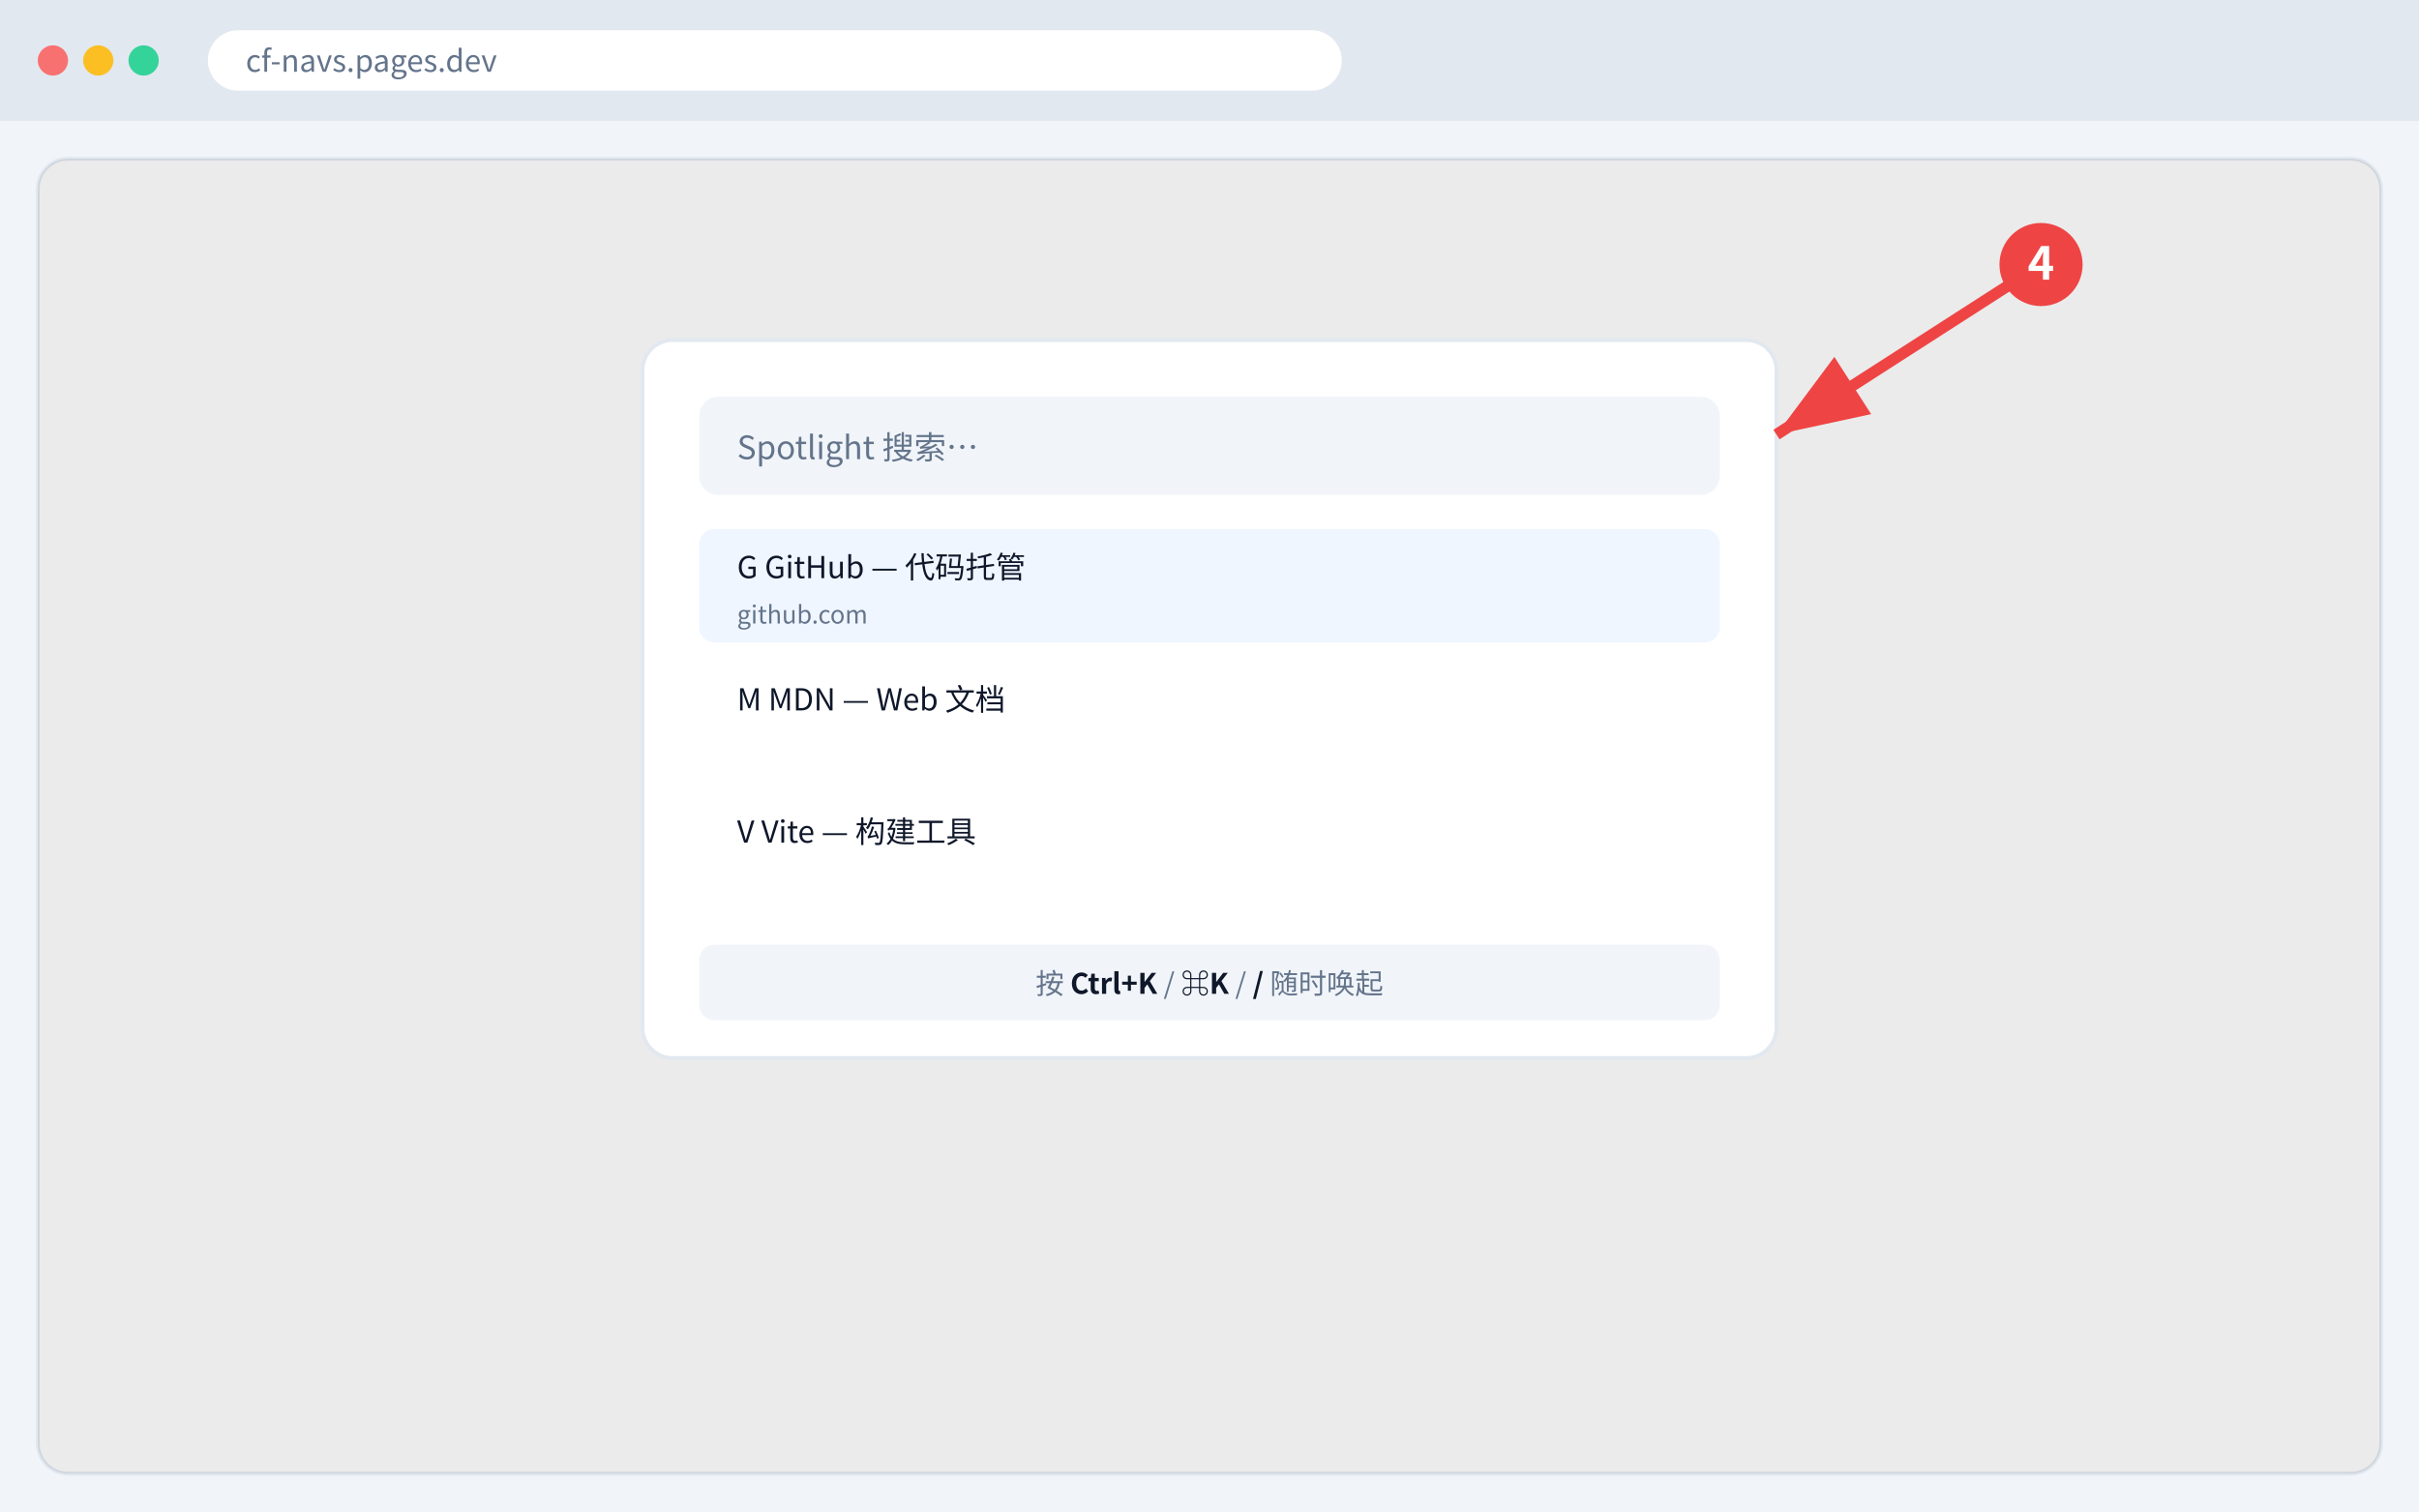
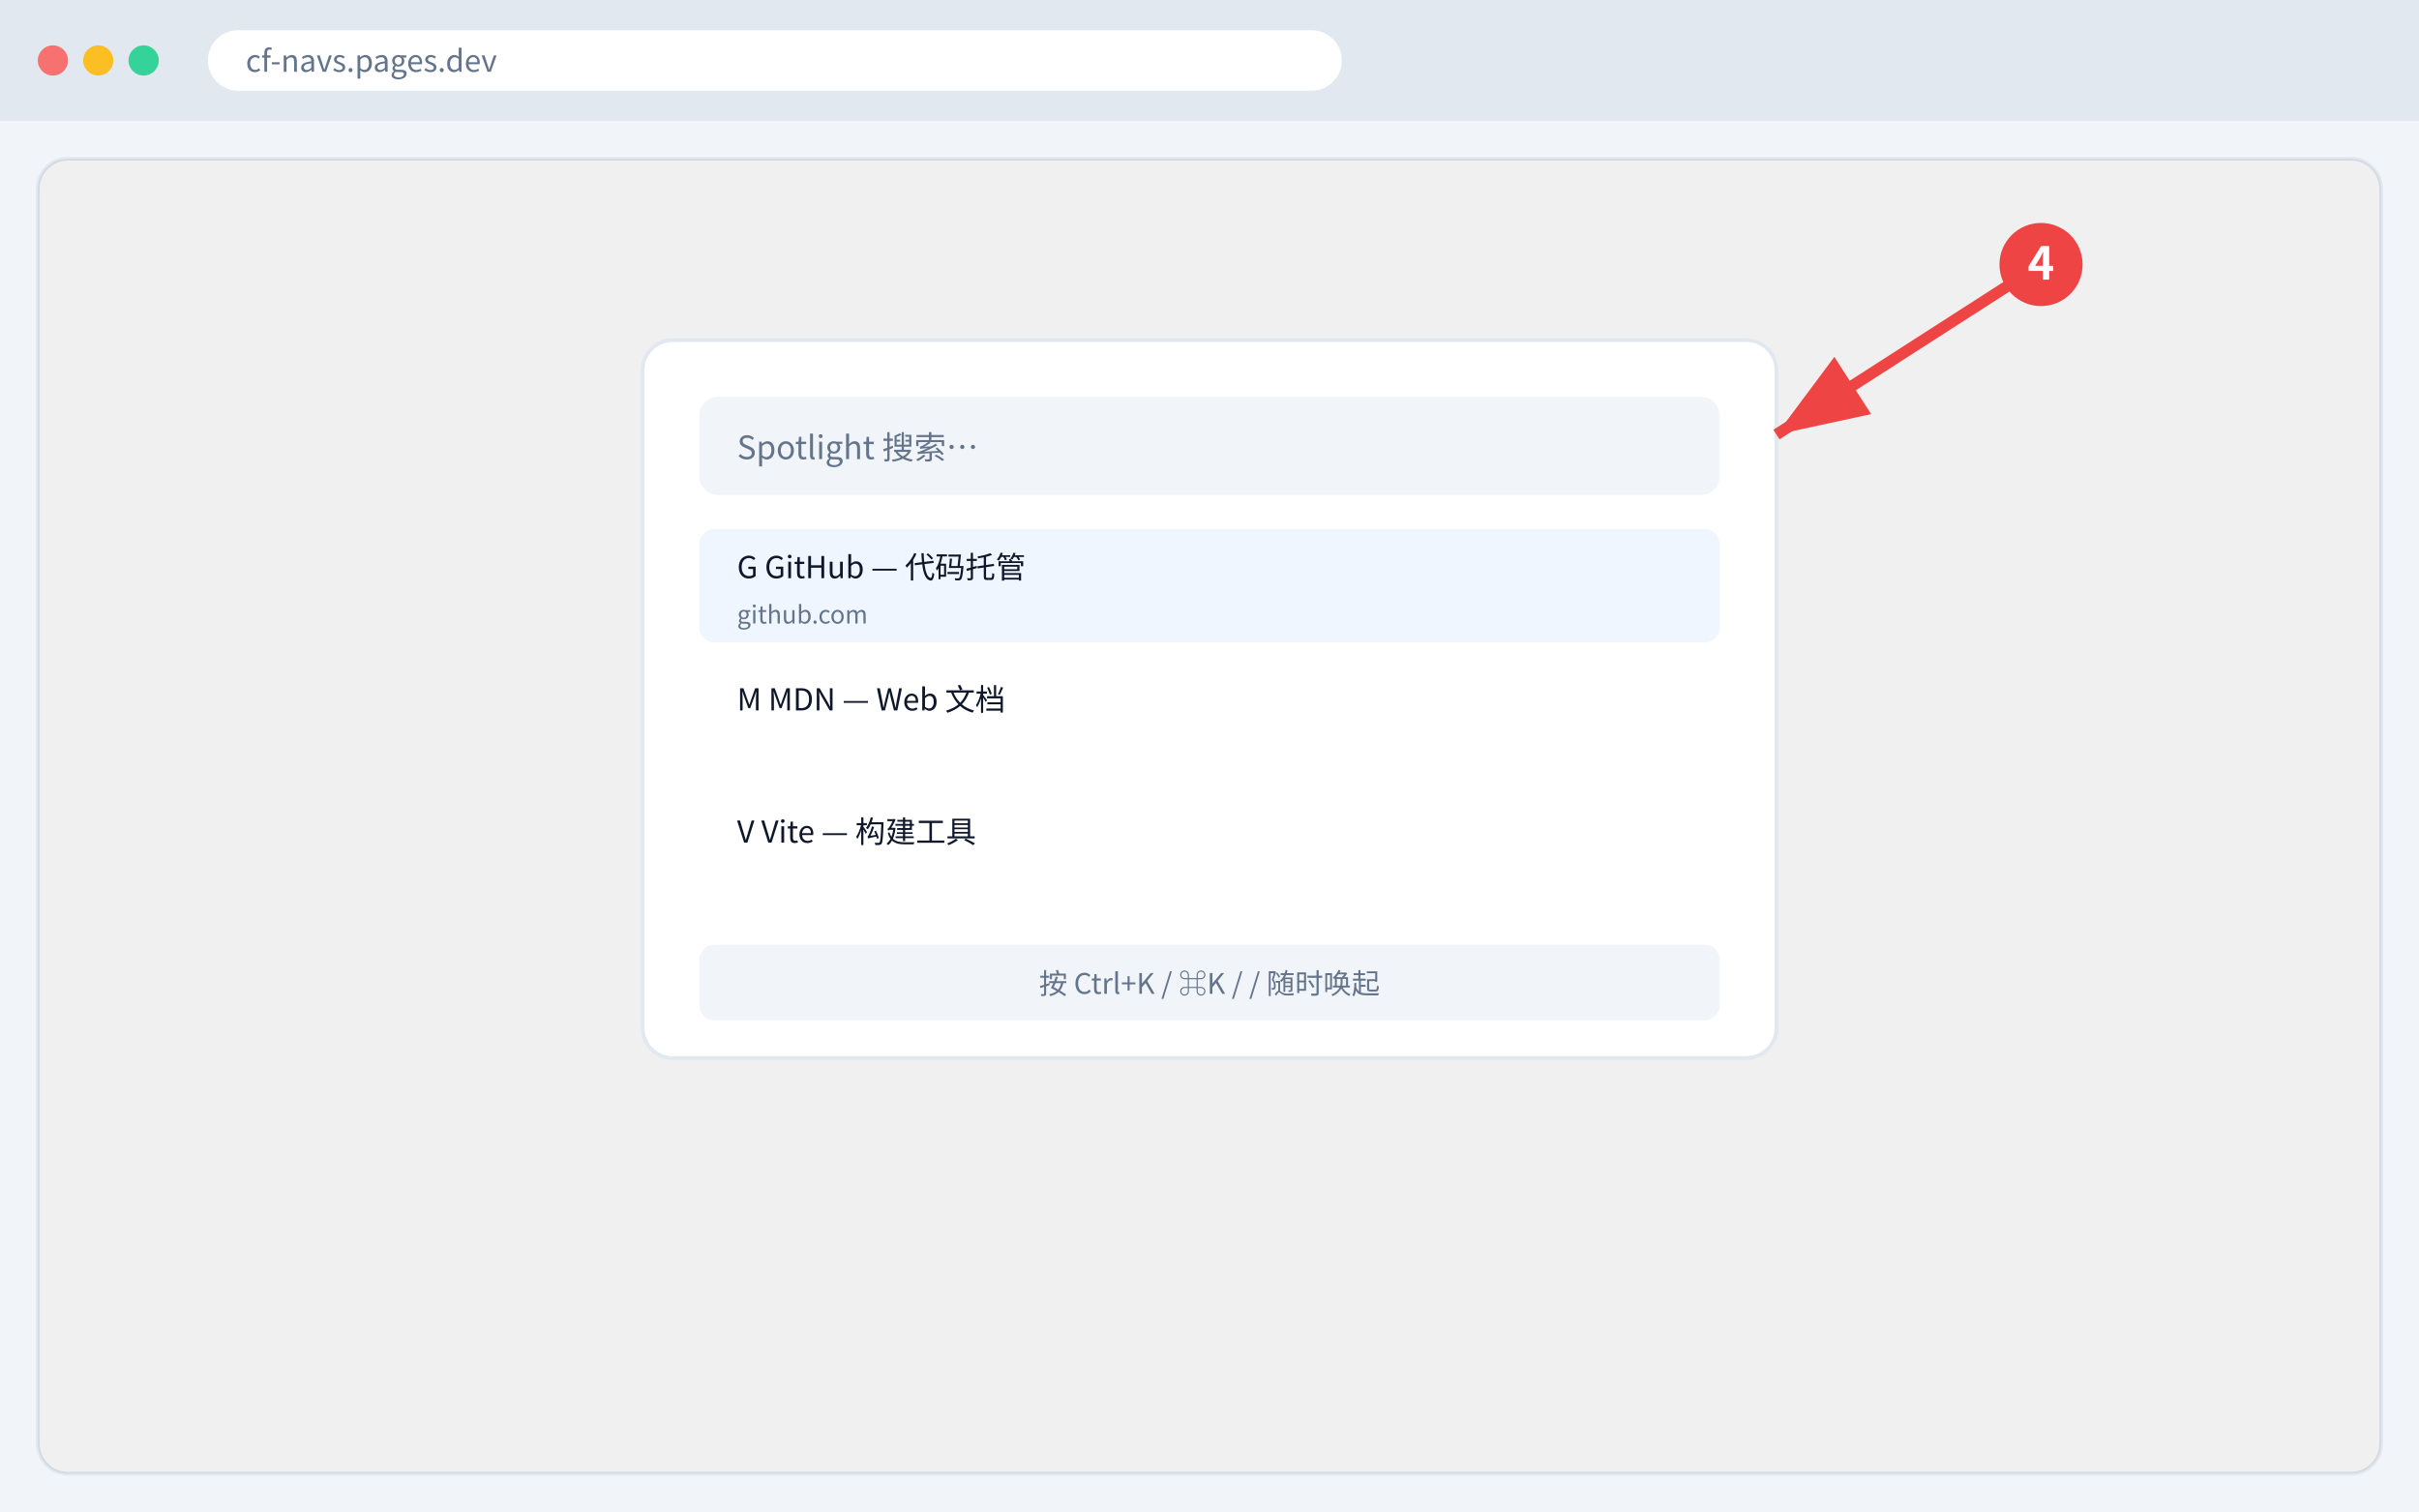
<svg xmlns="http://www.w3.org/2000/svg" width="1280" height="800" viewBox="0 0 1280 800">
  <rect width="1280" height="800" fill="#f1f5f9" />
  <rect x="0" y="0" width="1280" height="64" fill="#e2e8f0" />
  <circle cx="28" cy="32" r="8" fill="#f87171" />
  <circle cx="52" cy="32" r="8" fill="#fbbf24" />
  <circle cx="76" cy="32" r="8" fill="#34d399" />
  <rect x="110" y="16" width="600" height="32" rx="16" fill="#ffffff" />
  <text x="130" y="38" font-size="16" fill="#64748b" font-family="Noto Sans CJK SC, sans-serif">cf-navs.pages.dev</text>
  <rect x="20" y="84" width="1240" height="696" rx="16" fill="#ffffff" stroke="#e2e8f0" stroke-width="2" />
-   <rect x="20" y="84" width="1240" height="696" rx="16" fill="#000000" opacity="0.08" />
+   <rect x="20" y="84" width="1240" height="696" rx="16" fill="#000000" opacity="0.06" />
  <rect x="340" y="180" width="600" height="380" rx="16" fill="#ffffff" stroke="#e2e8f0" stroke-width="2" />
  <rect x="370" y="210" width="540" height="52" rx="10" fill="#f1f5f9" />
  <text x="390" y="243" font-size="17" fill="#64748b" font-family="Noto Sans CJK SC, sans-serif">Spotlight 搜索…</text>
-   <rect x="370" y="280" width="540" height="60" rx="8" fill="#eff6ff" />
+   <rect x="370" y="280" width="540" height="60" rx="8" fill="#eff6ff">
+     <animate attributeName="fill-opacity" values="1;0.6;1" dur="2s" repeatCount="indefinite" />
+   </rect>
  <text x="390" y="306" font-size="16" fill="#0f172a" font-family="Noto Sans CJK SC, sans-serif">G  GitHub — 代码托管</text>
  <text x="390" y="330" font-size="13" fill="#64748b" font-family="Noto Sans CJK SC, sans-serif">github.com</text>
  <rect x="370" y="350" width="540" height="60" rx="8" fill="transparent" />
  <text x="390" y="376" font-size="16" fill="#0f172a" font-family="Noto Sans CJK SC, sans-serif">M  MDN — Web 文档</text>
  <rect x="370" y="420" width="540" height="60" rx="8" fill="transparent" />
  <text x="390" y="446" font-size="16" fill="#0f172a" font-family="Noto Sans CJK SC, sans-serif">V  Vite — 构建工具</text>
  <rect x="370" y="500" width="540" height="40" rx="8" fill="#f1f5f9" />
-   <text x="640" y="526" font-size="15" fill="#64748b" text-anchor="middle" font-family="Noto Sans CJK SC, sans-serif">按 <tspan font-weight="bold" fill="#0f172a">Ctrl+K</tspan> / <tspan font-weight="bold" fill="#0f172a">⌘K</tspan> / <tspan font-weight="bold" fill="#0f172a">/</tspan> 随时唤起</text>
-   <defs>
-     <marker id="ah4" markerWidth="10" markerHeight="10" refX="8" refY="3" orient="auto">
-       <path d="M0,0 L8,3 L0,6 Z" fill="#ef4444" />
-     </marker>
-   </defs>
-   <line x1="1080" y1="140" x2="940" y2="230" stroke="#ef4444" stroke-width="6" marker-end="url(#ah4)" />
-   <circle cx="1080" cy="140" r="22" fill="#ef4444" />
-   <text x="1080" y="148" font-size="24" font-weight="bold" fill="#fff" text-anchor="middle" font-family="Noto Sans CJK SC, sans-serif">4</text>
+   <text x="640" y="526" font-size="15" fill="#64748b" text-anchor="middle" font-family="Noto Sans CJK SC, sans-serif">按 Ctrl+K / ⌘K / / 随时唤起</text>
+   <g>
+     <animateTransform attributeName="transform" type="translate" values="0 0; -11.8 7.6; 0 0" dur="1.6s" repeatCount="indefinite" />
+     <defs>
+       <marker id="ah4" markerWidth="10" markerHeight="10" refX="8" refY="3" orient="auto">
+         <path d="M0,0 L8,3 L0,6 Z" fill="#ef4444" />
+       </marker>
+     </defs>
+     <line x1="1080" y1="140" x2="940" y2="230" stroke="#ef4444" stroke-width="6" marker-end="url(#ah4)" />
+     <circle cx="1080" cy="140" r="22" fill="#ef4444">
+       <animate attributeName="r" values="22;26;22" dur="1.6s" repeatCount="indefinite" />
+     </circle>
+     <text x="1080" y="148" font-size="24" font-weight="bold" fill="#fff" text-anchor="middle" font-family="Noto Sans CJK SC, sans-serif">4</text>
+   </g>
</svg>
